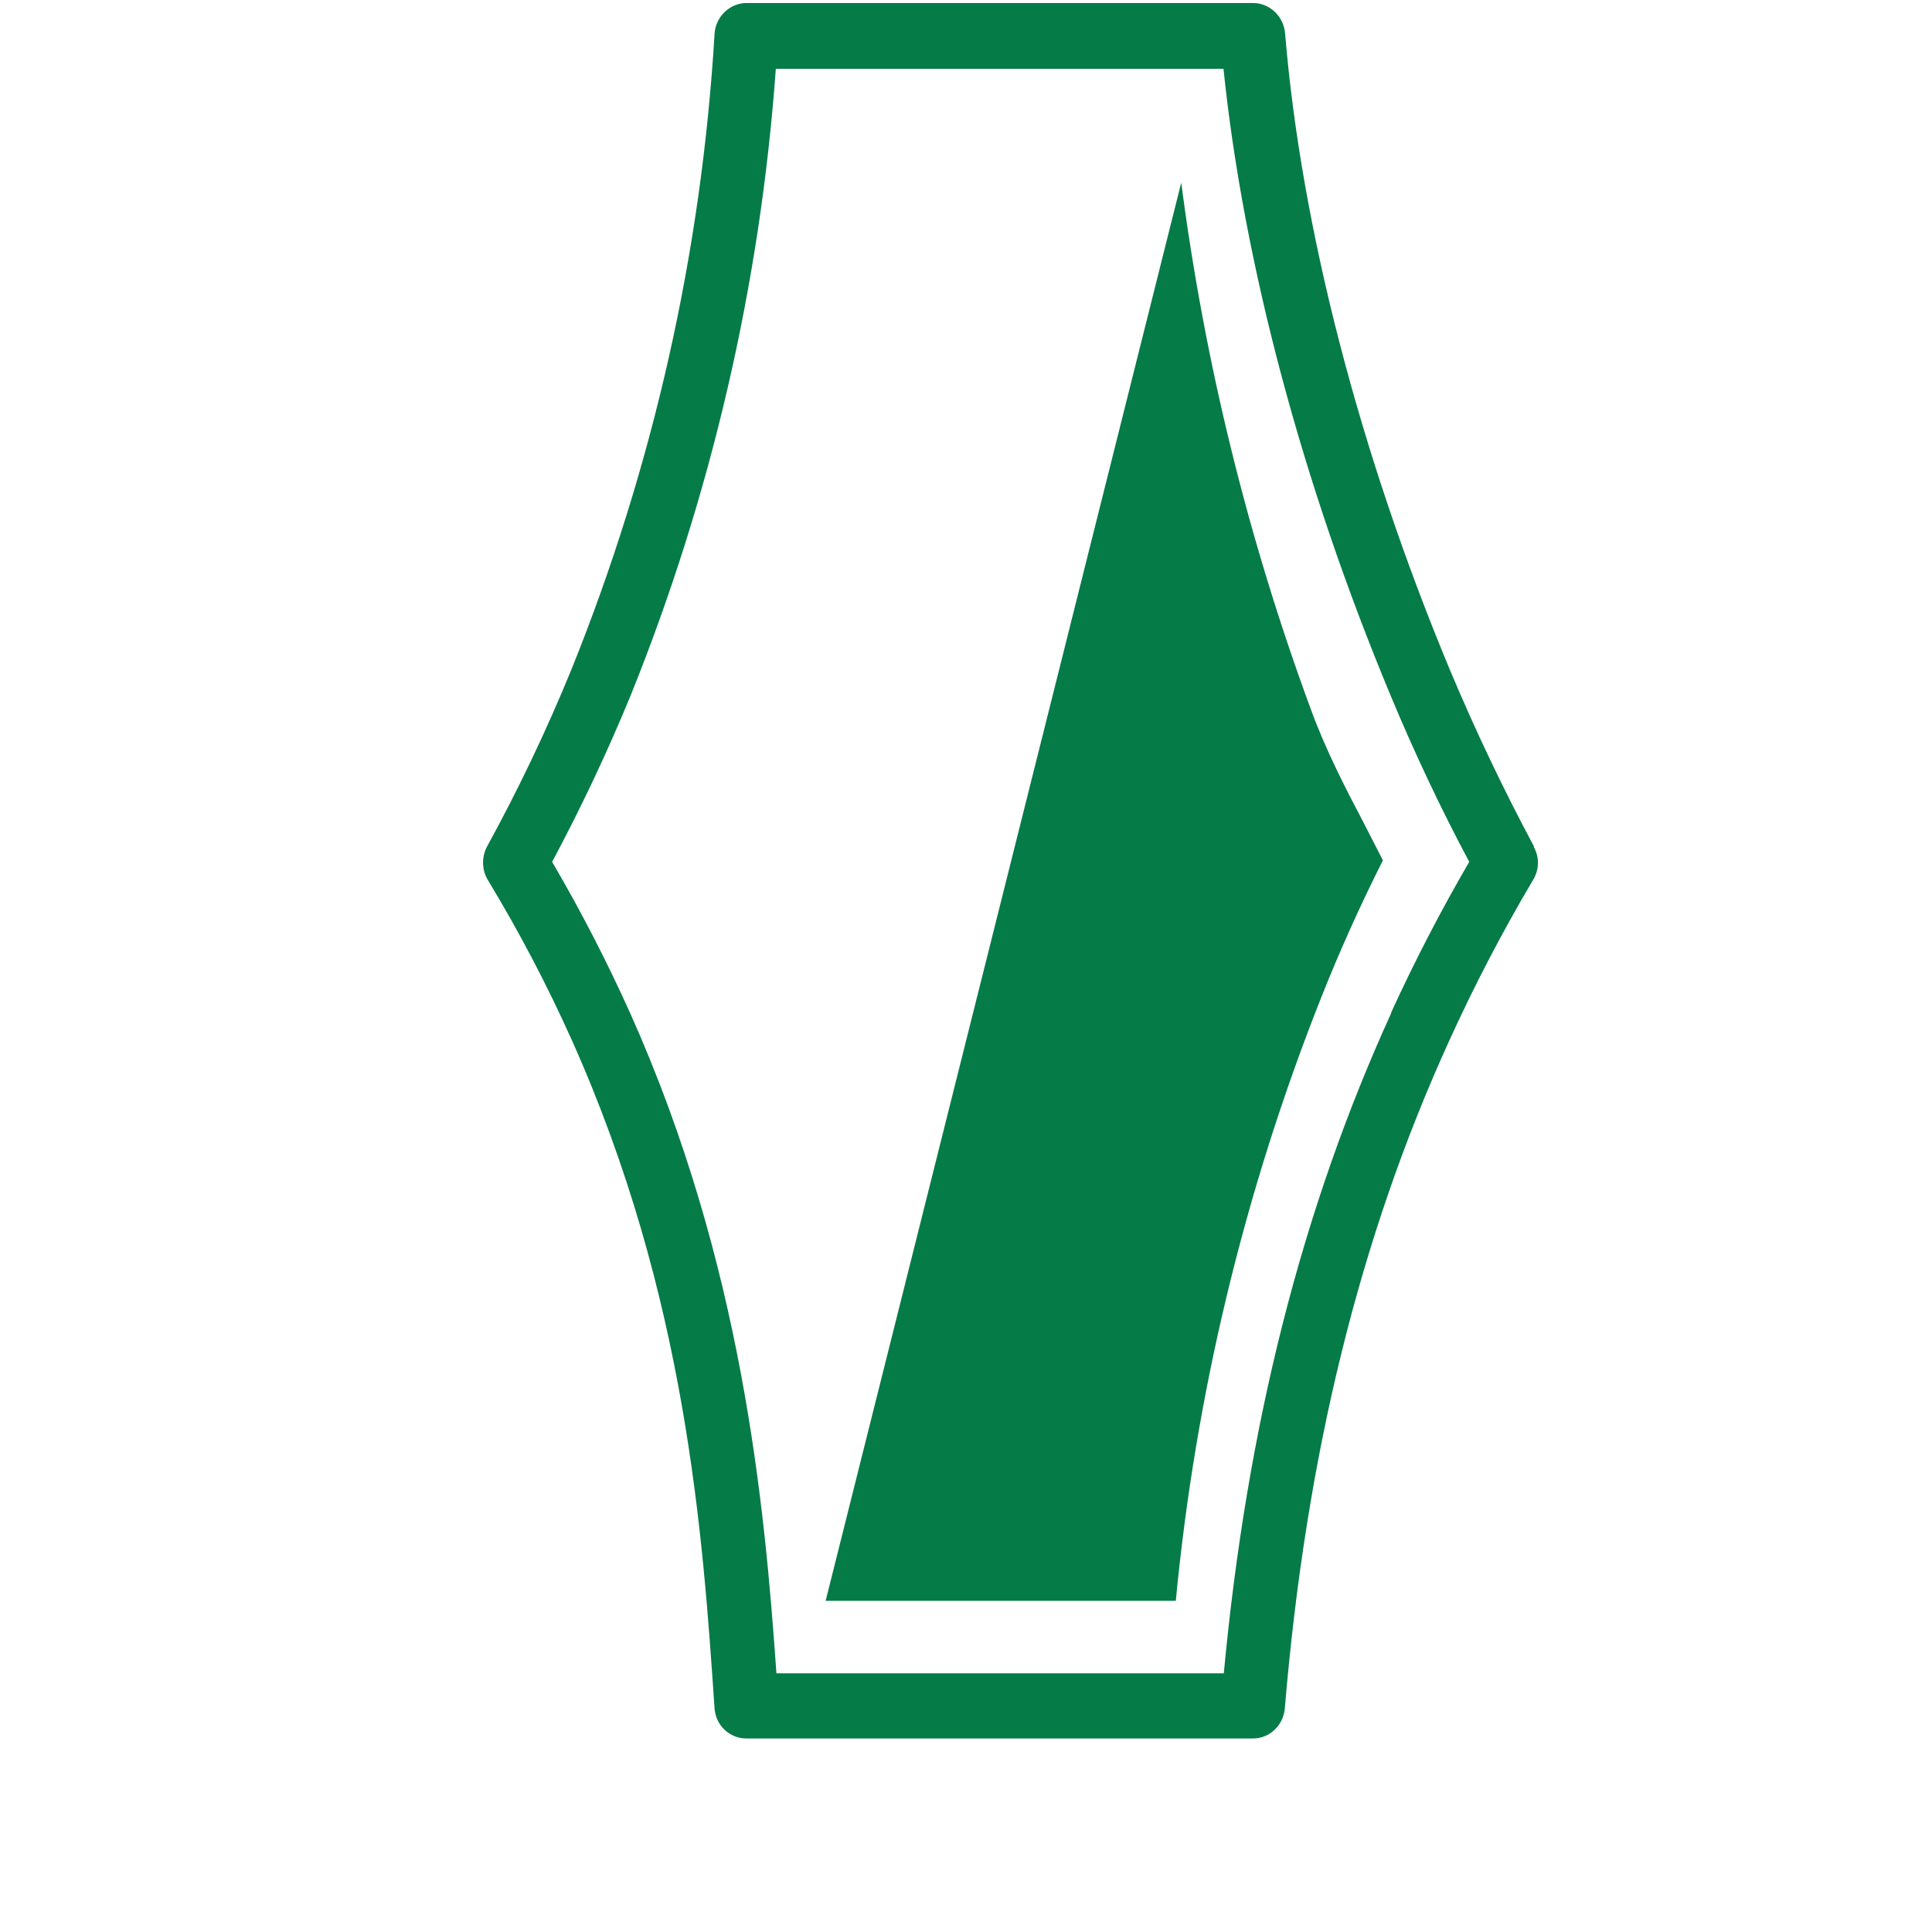
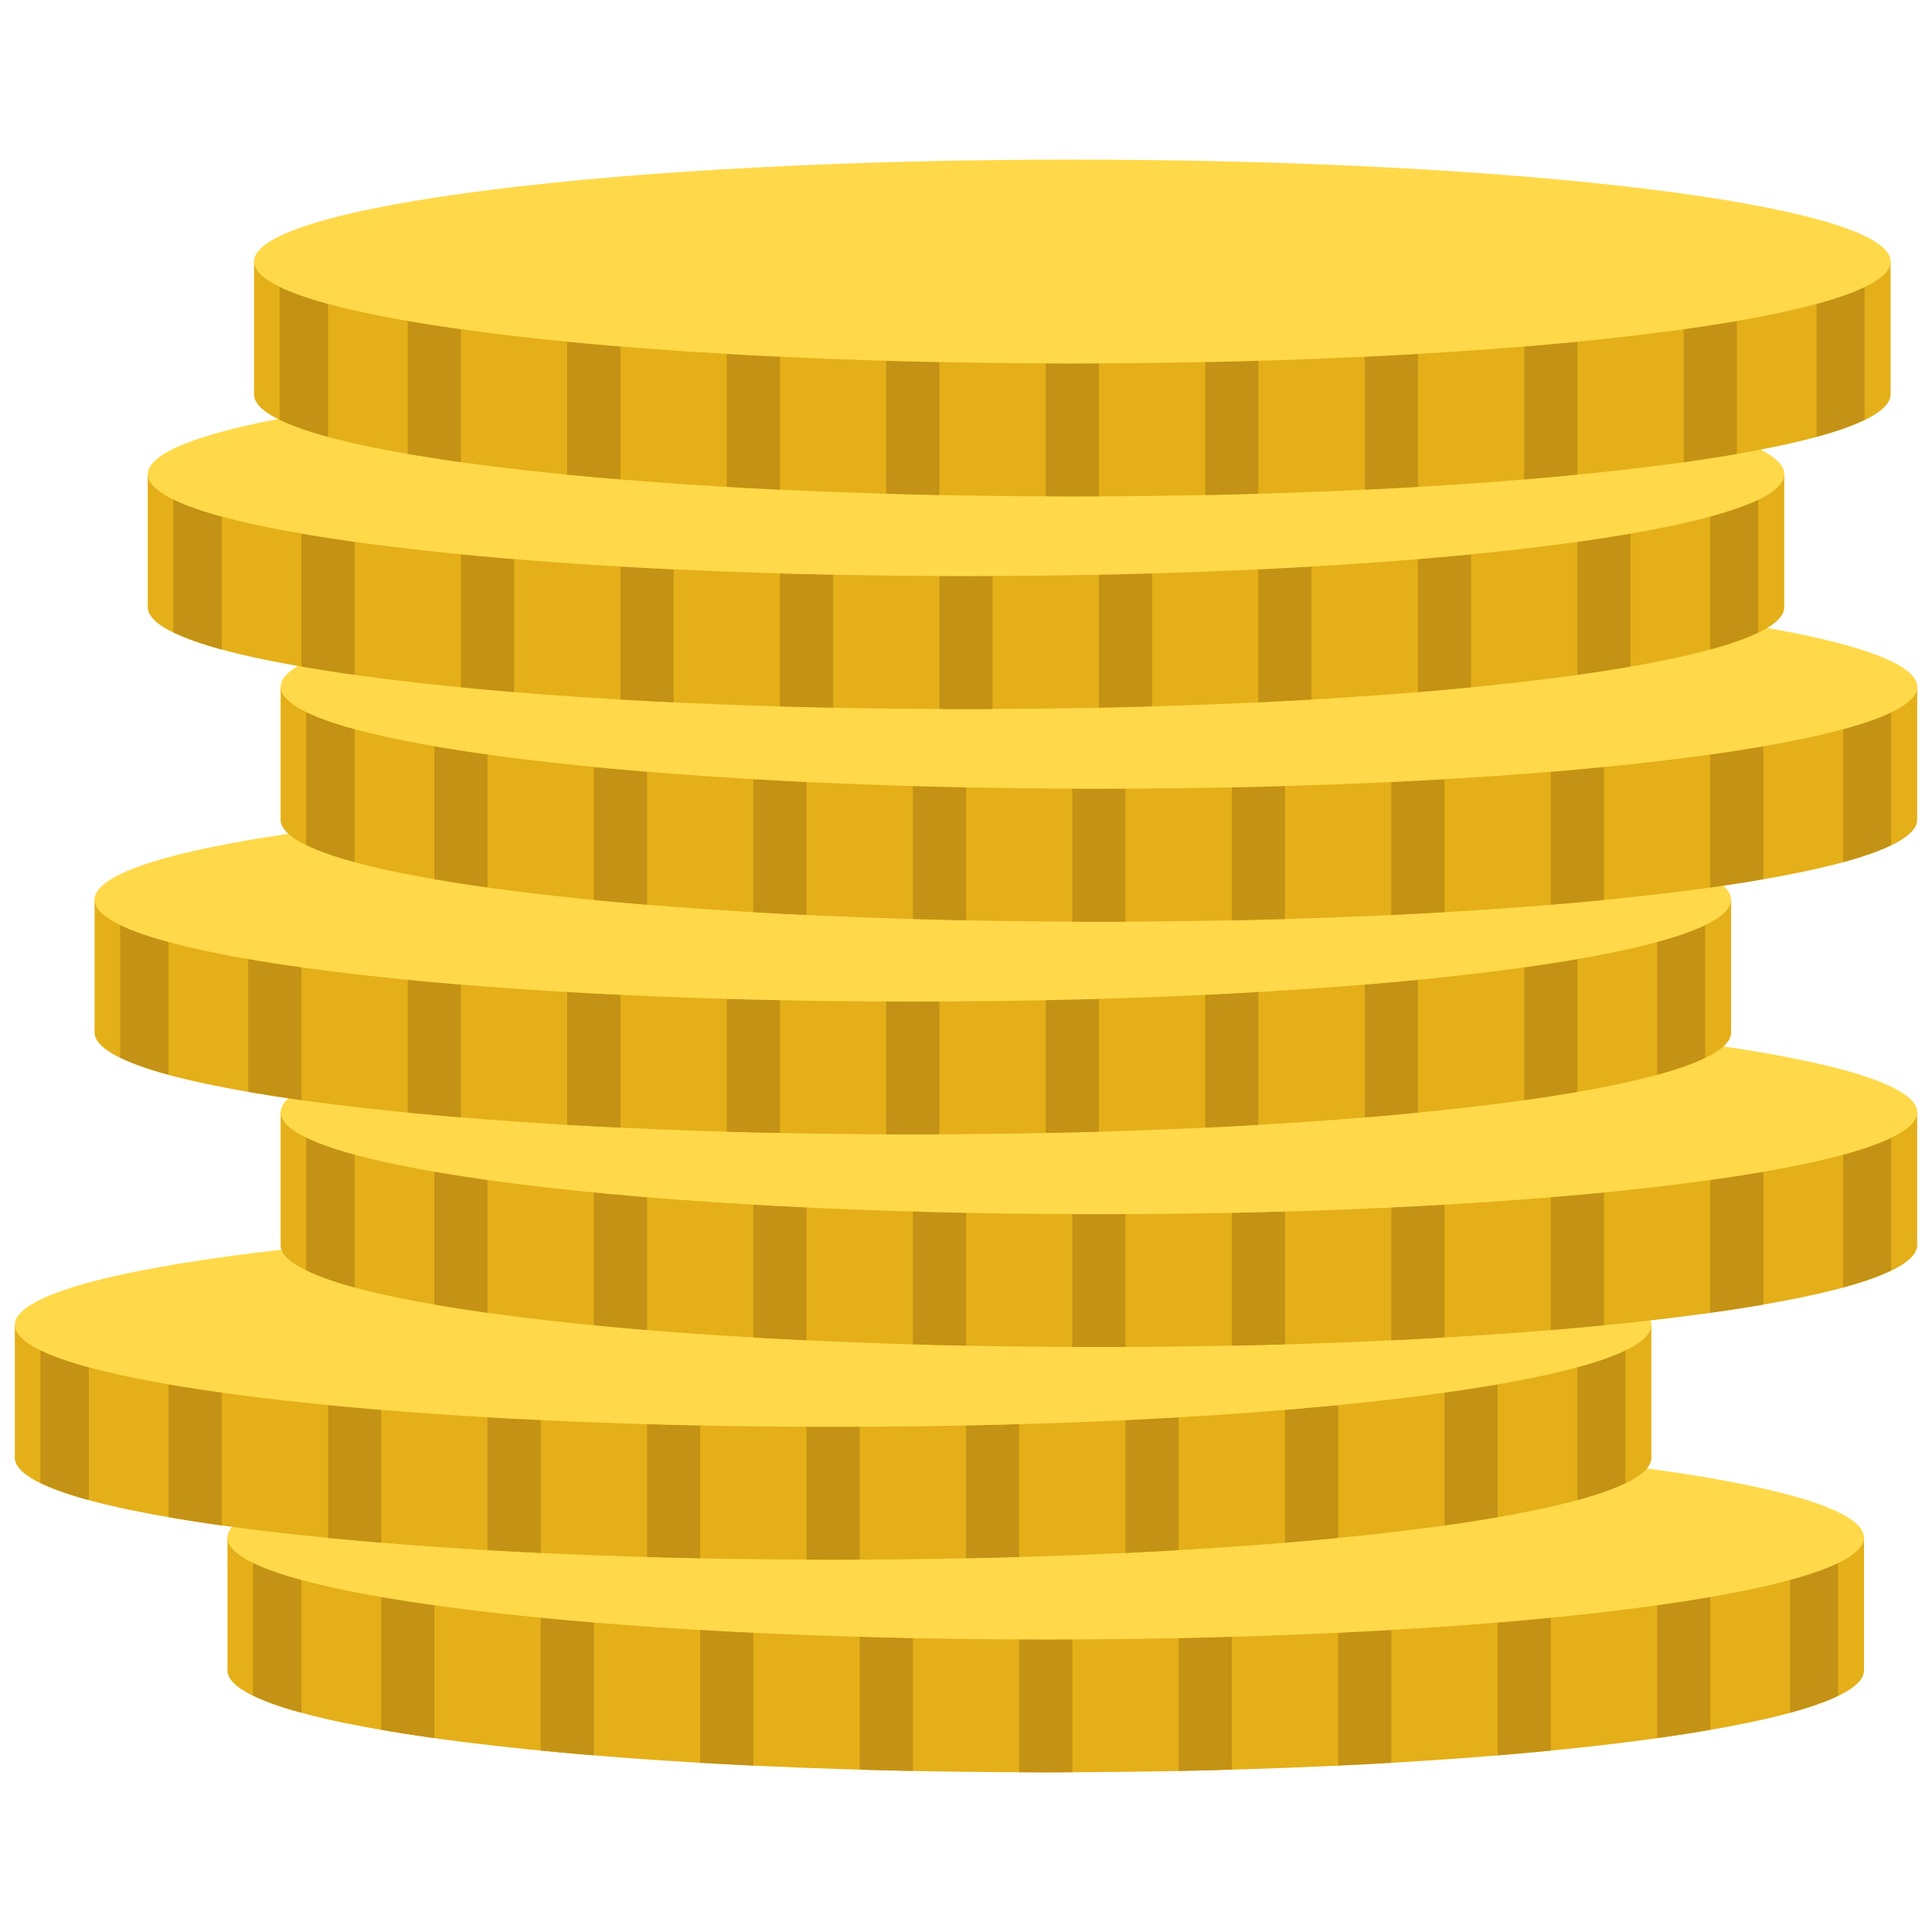
- <svg xmlns="http://www.w3.org/2000/svg" class="logo" fill="none" width="64" height="64" viewBox="0 0 32 64">
-   <path class="symbol" fill="#057B48" d="M30.09 33.55c-2.96 6.49-4.78 13.65-5.55 21.88H9.72c-.39-5.57-1.12-13.55-4.85-21.88a53 53 0 00-2.58-5 60.2 60.2 0 002.6-5.51A68.64 68.64 0 009.7 2.28h14.83c.66 6.42 2.61 13.75 5.54 20.77.77 1.85 1.64 3.7 2.6 5.5a57.58 57.58 0 00-2.59 5zm4.73-5.5a69.02 69.02 0 01-2.79-5.86C29.04 15.02 27.1 7.53 26.57 1.1c-.05-.56-.51-1-1.06-1H8.73C8.17.1 7.7.56 7.67 1.13A66.88 66.88 0 012.92 22.2a57.5 57.5 0 01-2.79 5.85c-.18.35-.17.77.03 1.1a48.95 48.95 0 012.78 5.3c3.8 8.49 4.34 16.38 4.73 22.14.04.57.5 1 1.06 1H25.5c.55 0 1-.42 1.06-.98.7-8.39 2.48-15.63 5.45-22.14a55.6 55.6 0 012.78-5.33c.2-.33.21-.74.02-1.08" />
-   <path class="symbol" fill="#057B48" d="M27.76 33.06c.61-1.54 1.3-3.07 2.05-4.56l-.63-1.23c-.63-1.2-1.28-2.46-1.77-3.81a80.37 80.37 0 01-4.28-17.41L11.35 53.03h11.6a73.05 73.05 0 014.81-19.97z" />
+ <svg xmlns="http://www.w3.org/2000/svg" version="1.1" width="256" height="256" viewBox="0 0 256 256" xml:space="preserve">
+   <defs>
+ </defs>
+   <g transform="translate(128 128) scale(0.72 0.72)" style="">
+     <g style="stroke: none; stroke-width: 0; stroke-dasharray: none; stroke-linecap: butt; stroke-linejoin: miter; stroke-miterlimit: 10; fill: none; fill-rule: nonzero; opacity: 1;" transform="translate(-175.05 -175.05) scale(3.89 3.89)">
+       <path d="M 10.061 72.038 v 6.288 c 0 2.662 17.332 4.821 38.712 4.821 s 38.712 -2.158 38.712 -4.821 v -6.288 H 10.061 z" style="stroke: none; stroke-width: 1; stroke-dasharray: none; stroke-linecap: butt; stroke-linejoin: miter; stroke-miterlimit: 10; fill: rgb(228,175,24); fill-rule: nonzero; opacity: 1;" transform=" matrix(1 0 0 1 0 0) " stroke-linecap="round" />
+       <path d="M 47.515 76.855 v 6.288 c 0.419 0.002 0.836 0.004 1.258 0.004 s 0.839 -0.002 1.258 -0.004 v -6.288 c -0.419 0.002 -0.836 0.004 -1.258 0.004 S 47.934 76.856 47.515 76.855 z" style="stroke: none; stroke-width: 1; stroke-dasharray: none; stroke-linecap: butt; stroke-linejoin: miter; stroke-miterlimit: 10; fill: rgb(196,146,20); fill-rule: nonzero; opacity: 1;" transform=" matrix(1 0 0 1 0 0) " stroke-linecap="round" />
+       <path d="M 55.061 83.082 c 0.849 -0.017 1.686 -0.038 2.515 -0.062 v -6.288 c -0.829 0.024 -1.667 0.045 -2.515 0.062 V 83.082 z" style="stroke: none; stroke-width: 1; stroke-dasharray: none; stroke-linecap: butt; stroke-linejoin: miter; stroke-miterlimit: 10; fill: rgb(196,146,20); fill-rule: nonzero; opacity: 1;" transform=" matrix(1 0 0 1 0 0) " stroke-linecap="round" />
+       <path d="M 62.606 82.828 c 0.853 -0.041 1.692 -0.085 2.515 -0.133 v -6.288 c -0.823 0.048 -1.662 0.092 -2.515 0.133 V 82.828 z" style="stroke: none; stroke-width: 1; stroke-dasharray: none; stroke-linecap: butt; stroke-linejoin: miter; stroke-miterlimit: 10; fill: rgb(196,146,20); fill-rule: nonzero; opacity: 1;" transform=" matrix(1 0 0 1 0 0) " stroke-linecap="round" />
+       <path d="M 70.151 82.344 c 0.865 -0.071 1.701 -0.148 2.515 -0.227 v -6.288 c -0.814 0.08 -1.651 0.156 -2.515 0.227 V 82.344 z" style="stroke: none; stroke-width: 1; stroke-dasharray: none; stroke-linecap: butt; stroke-linejoin: miter; stroke-miterlimit: 10; fill: rgb(196,146,20); fill-rule: nonzero; opacity: 1;" transform=" matrix(1 0 0 1 0 0) " stroke-linecap="round" />
+       <path d="M 77.697 81.528 c 0.892 -0.125 1.73 -0.256 2.515 -0.392 v -6.288 c -0.785 0.136 -1.623 0.267 -2.515 0.392 V 81.528 z" style="stroke: none; stroke-width: 1; stroke-dasharray: none; stroke-linecap: butt; stroke-linejoin: miter; stroke-miterlimit: 10; fill: rgb(196,146,20); fill-rule: nonzero; opacity: 1;" transform=" matrix(1 0 0 1 0 0) " stroke-linecap="round" />
+       <path d="M 39.97 83.02 c 0.829 0.024 1.667 0.045 2.515 0.062 v -6.288 c -0.849 -0.017 -1.686 -0.038 -2.515 -0.062 V 83.02 z" style="stroke: none; stroke-width: 1; stroke-dasharray: none; stroke-linecap: butt; stroke-linejoin: miter; stroke-miterlimit: 10; fill: rgb(196,146,20); fill-rule: nonzero; opacity: 1;" transform=" matrix(1 0 0 1 0 0) " stroke-linecap="round" />
+       <path d="M 32.424 82.696 c 0.823 0.048 1.662 0.092 2.515 0.133 V 76.54 c -0.853 -0.041 -1.692 -0.085 -2.515 -0.133 V 82.696 z" style="stroke: none; stroke-width: 1; stroke-dasharray: none; stroke-linecap: butt; stroke-linejoin: miter; stroke-miterlimit: 10; fill: rgb(196,146,20); fill-rule: nonzero; opacity: 1;" transform=" matrix(1 0 0 1 0 0) " stroke-linecap="round" />
+       <path d="M 24.879 82.117 c 0.814 0.08 1.651 0.156 2.515 0.227 v -6.288 c -0.865 -0.071 -1.701 -0.148 -2.515 -0.227 V 82.117 z" style="stroke: none; stroke-width: 1; stroke-dasharray: none; stroke-linecap: butt; stroke-linejoin: miter; stroke-miterlimit: 10; fill: rgb(196,146,20); fill-rule: nonzero; opacity: 1;" transform=" matrix(1 0 0 1 0 0) " stroke-linecap="round" />
+       <path d="M 17.333 81.137 c 0.785 0.136 1.623 0.267 2.515 0.392 v -6.288 c -0.892 -0.125 -1.73 -0.256 -2.515 -0.392 V 81.137 z" style="stroke: none; stroke-width: 1; stroke-dasharray: none; stroke-linecap: butt; stroke-linejoin: miter; stroke-miterlimit: 10; fill: rgb(196,146,20); fill-rule: nonzero; opacity: 1;" transform=" matrix(1 0 0 1 0 0) " stroke-linecap="round" />
+       <path d="M 86.254 73.236 c -0.572 0.278 -1.326 0.548 -2.269 0.804 v 6.288 c 0.942 -0.257 1.697 -0.526 2.269 -0.804 V 73.236 z" style="stroke: none; stroke-width: 1; stroke-dasharray: none; stroke-linecap: butt; stroke-linejoin: miter; stroke-miterlimit: 10; fill: rgb(196,146,20); fill-rule: nonzero; opacity: 1;" transform=" matrix(1 0 0 1 0 0) " stroke-linecap="round" />
+       <path d="M 11.271 73.226 v 6.288 c 0.574 0.282 1.336 0.555 2.29 0.814 V 74.04 C 12.606 73.781 11.845 73.508 11.271 73.226 z" style="stroke: none; stroke-width: 1; stroke-dasharray: none; stroke-linecap: butt; stroke-linejoin: miter; stroke-miterlimit: 10; fill: rgb(196,146,20); fill-rule: nonzero; opacity: 1;" transform=" matrix(1 0 0 1 0 0) " stroke-linecap="round" />
+       <ellipse cx="48.772" cy="72.041" rx="38.712" ry="4.821" style="stroke: none; stroke-width: 1; stroke-dasharray: none; stroke-linecap: butt; stroke-linejoin: miter; stroke-miterlimit: 10; fill: rgb(255,217,73); fill-rule: nonzero; opacity: 1;" transform=" matrix(1 0 0 1 0 0) " />
+       <path d="M 0 61.977 v 6.288 c 0 2.662 17.332 4.821 38.712 4.821 s 38.712 -2.158 38.712 -4.821 v -6.288 H 0 z" style="stroke: none; stroke-width: 1; stroke-dasharray: none; stroke-linecap: butt; stroke-linejoin: miter; stroke-miterlimit: 10; fill: rgb(228,175,24); fill-rule: nonzero; opacity: 1;" transform=" matrix(1 0 0 1 0 0) " stroke-linecap="round" />
+       <path d="M 37.455 66.794 v 6.288 c 0.419 0.002 0.836 0.004 1.258 0.004 s 0.839 -0.002 1.258 -0.004 v -6.288 c -0.419 0.002 -0.836 0.004 -1.258 0.004 S 37.873 66.796 37.455 66.794 z" style="stroke: none; stroke-width: 1; stroke-dasharray: none; stroke-linecap: butt; stroke-linejoin: miter; stroke-miterlimit: 10; fill: rgb(196,146,20); fill-rule: nonzero; opacity: 1;" transform=" matrix(1 0 0 1 0 0) " stroke-linecap="round" />
+       <path d="M 45 73.022 c 0.849 -0.017 1.686 -0.038 2.515 -0.062 v -6.288 c -0.829 0.024 -1.667 0.045 -2.515 0.062 V 73.022 z" style="stroke: none; stroke-width: 1; stroke-dasharray: none; stroke-linecap: butt; stroke-linejoin: miter; stroke-miterlimit: 10; fill: rgb(196,146,20); fill-rule: nonzero; opacity: 1;" transform=" matrix(1 0 0 1 0 0) " stroke-linecap="round" />
+       <path d="M 52.545 72.768 c 0.853 -0.041 1.692 -0.085 2.515 -0.133 v -6.288 c -0.823 0.048 -1.662 0.092 -2.515 0.133 V 72.768 z" style="stroke: none; stroke-width: 1; stroke-dasharray: none; stroke-linecap: butt; stroke-linejoin: miter; stroke-miterlimit: 10; fill: rgb(196,146,20); fill-rule: nonzero; opacity: 1;" transform=" matrix(1 0 0 1 0 0) " stroke-linecap="round" />
+       <path d="M 60.091 72.284 c 0.865 -0.071 1.701 -0.148 2.515 -0.227 v -6.288 c -0.814 0.08 -1.651 0.156 -2.515 0.227 V 72.284 z" style="stroke: none; stroke-width: 1; stroke-dasharray: none; stroke-linecap: butt; stroke-linejoin: miter; stroke-miterlimit: 10; fill: rgb(196,146,20); fill-rule: nonzero; opacity: 1;" transform=" matrix(1 0 0 1 0 0) " stroke-linecap="round" />
+       <path d="M 67.636 71.468 c 0.892 -0.125 1.73 -0.256 2.515 -0.392 v -6.288 c -0.785 0.136 -1.623 0.267 -2.515 0.392 V 71.468 z" style="stroke: none; stroke-width: 1; stroke-dasharray: none; stroke-linecap: butt; stroke-linejoin: miter; stroke-miterlimit: 10; fill: rgb(196,146,20); fill-rule: nonzero; opacity: 1;" transform=" matrix(1 0 0 1 0 0) " stroke-linecap="round" />
+       <path d="M 29.909 72.959 c 0.829 0.024 1.667 0.045 2.515 0.062 v -6.288 c -0.849 -0.017 -1.686 -0.038 -2.515 -0.062 V 72.959 z" style="stroke: none; stroke-width: 1; stroke-dasharray: none; stroke-linecap: butt; stroke-linejoin: miter; stroke-miterlimit: 10; fill: rgb(196,146,20); fill-rule: nonzero; opacity: 1;" transform=" matrix(1 0 0 1 0 0) " stroke-linecap="round" />
+       <path d="M 22.364 72.635 c 0.823 0.048 1.662 0.092 2.515 0.133 V 66.48 c -0.853 -0.041 -1.692 -0.085 -2.515 -0.133 V 72.635 z" style="stroke: none; stroke-width: 1; stroke-dasharray: none; stroke-linecap: butt; stroke-linejoin: miter; stroke-miterlimit: 10; fill: rgb(196,146,20); fill-rule: nonzero; opacity: 1;" transform=" matrix(1 0 0 1 0 0) " stroke-linecap="round" />
+       <path d="M 14.818 72.057 c 0.814 0.08 1.651 0.156 2.515 0.227 v -6.288 c -0.865 -0.071 -1.701 -0.148 -2.515 -0.227 V 72.057 z" style="stroke: none; stroke-width: 1; stroke-dasharray: none; stroke-linecap: butt; stroke-linejoin: miter; stroke-miterlimit: 10; fill: rgb(196,146,20); fill-rule: nonzero; opacity: 1;" transform=" matrix(1 0 0 1 0 0) " stroke-linecap="round" />
+       <path d="M 7.273 71.076 c 0.785 0.136 1.623 0.267 2.515 0.392 V 65.18 c -0.892 -0.125 -1.73 -0.256 -2.515 -0.392 V 71.076 z" style="stroke: none; stroke-width: 1; stroke-dasharray: none; stroke-linecap: butt; stroke-linejoin: miter; stroke-miterlimit: 10; fill: rgb(196,146,20); fill-rule: nonzero; opacity: 1;" transform=" matrix(1 0 0 1 0 0) " stroke-linecap="round" />
+       <path d="M 76.193 63.176 c -0.572 0.278 -1.326 0.548 -2.269 0.804 v 6.288 c 0.942 -0.257 1.697 -0.526 2.269 -0.804 V 63.176 z" style="stroke: none; stroke-width: 1; stroke-dasharray: none; stroke-linecap: butt; stroke-linejoin: miter; stroke-miterlimit: 10; fill: rgb(196,146,20); fill-rule: nonzero; opacity: 1;" transform=" matrix(1 0 0 1 0 0) " stroke-linecap="round" />
+       <path d="M 1.21 63.166 v 6.288 c 0.574 0.282 1.336 0.555 2.29 0.814 V 63.98 C 2.546 63.72 1.785 63.448 1.21 63.166 z" style="stroke: none; stroke-width: 1; stroke-dasharray: none; stroke-linecap: butt; stroke-linejoin: miter; stroke-miterlimit: 10; fill: rgb(196,146,20); fill-rule: nonzero; opacity: 1;" transform=" matrix(1 0 0 1 0 0) " stroke-linecap="round" />
+       <ellipse cx="38.712" cy="61.981" rx="38.712" ry="4.821" style="stroke: none; stroke-width: 1; stroke-dasharray: none; stroke-linecap: butt; stroke-linejoin: miter; stroke-miterlimit: 10; fill: rgb(255,217,73); fill-rule: nonzero; opacity: 1;" transform=" matrix(1 0 0 1 0 0) " />
+       <path d="M 12.576 51.917 v 6.288 c 0 2.662 17.332 4.821 38.712 4.821 S 90 60.867 90 58.205 v -6.288 H 12.576 z" style="stroke: none; stroke-width: 1; stroke-dasharray: none; stroke-linecap: butt; stroke-linejoin: miter; stroke-miterlimit: 10; fill: rgb(228,175,24); fill-rule: nonzero; opacity: 1;" transform=" matrix(1 0 0 1 0 0) " stroke-linecap="round" />
+       <path d="M 50.03 56.733 v 6.288 c 0.419 0.002 0.836 0.004 1.258 0.004 s 0.839 -0.002 1.258 -0.004 v -6.288 c -0.419 0.002 -0.836 0.004 -1.258 0.004 S 50.449 56.735 50.03 56.733 z" style="stroke: none; stroke-width: 1; stroke-dasharray: none; stroke-linecap: butt; stroke-linejoin: miter; stroke-miterlimit: 10; fill: rgb(196,146,20); fill-rule: nonzero; opacity: 1;" transform=" matrix(1 0 0 1 0 0) " stroke-linecap="round" />
+       <path d="M 57.576 62.961 c 0.849 -0.017 1.686 -0.038 2.515 -0.062 v -6.288 c -0.829 0.024 -1.667 0.045 -2.515 0.062 V 62.961 z" style="stroke: none; stroke-width: 1; stroke-dasharray: none; stroke-linecap: butt; stroke-linejoin: miter; stroke-miterlimit: 10; fill: rgb(196,146,20); fill-rule: nonzero; opacity: 1;" transform=" matrix(1 0 0 1 0 0) " stroke-linecap="round" />
+       <path d="M 65.121 62.707 c 0.853 -0.041 1.692 -0.085 2.515 -0.133 v -6.288 c -0.823 0.048 -1.662 0.092 -2.515 0.133 V 62.707 z" style="stroke: none; stroke-width: 1; stroke-dasharray: none; stroke-linecap: butt; stroke-linejoin: miter; stroke-miterlimit: 10; fill: rgb(196,146,20); fill-rule: nonzero; opacity: 1;" transform=" matrix(1 0 0 1 0 0) " stroke-linecap="round" />
+       <path d="M 72.667 62.223 c 0.865 -0.071 1.701 -0.148 2.515 -0.227 v -6.288 c -0.814 0.08 -1.651 0.156 -2.515 0.227 V 62.223 z" style="stroke: none; stroke-width: 1; stroke-dasharray: none; stroke-linecap: butt; stroke-linejoin: miter; stroke-miterlimit: 10; fill: rgb(196,146,20); fill-rule: nonzero; opacity: 1;" transform=" matrix(1 0 0 1 0 0) " stroke-linecap="round" />
+       <path d="M 80.212 61.407 c 0.892 -0.125 1.73 -0.256 2.515 -0.392 v -6.288 c -0.785 0.136 -1.623 0.267 -2.515 0.392 V 61.407 z" style="stroke: none; stroke-width: 1; stroke-dasharray: none; stroke-linecap: butt; stroke-linejoin: miter; stroke-miterlimit: 10; fill: rgb(196,146,20); fill-rule: nonzero; opacity: 1;" transform=" matrix(1 0 0 1 0 0) " stroke-linecap="round" />
+       <path d="M 42.485 62.899 c 0.829 0.024 1.667 0.045 2.515 0.062 v -6.288 c -0.849 -0.017 -1.686 -0.038 -2.515 -0.062 V 62.899 z" style="stroke: none; stroke-width: 1; stroke-dasharray: none; stroke-linecap: butt; stroke-linejoin: miter; stroke-miterlimit: 10; fill: rgb(196,146,20); fill-rule: nonzero; opacity: 1;" transform=" matrix(1 0 0 1 0 0) " stroke-linecap="round" />
+       <path d="M 34.939 62.574 c 0.823 0.048 1.662 0.092 2.515 0.133 v -6.288 c -0.853 -0.041 -1.692 -0.085 -2.515 -0.133 V 62.574 z" style="stroke: none; stroke-width: 1; stroke-dasharray: none; stroke-linecap: butt; stroke-linejoin: miter; stroke-miterlimit: 10; fill: rgb(196,146,20); fill-rule: nonzero; opacity: 1;" transform=" matrix(1 0 0 1 0 0) " stroke-linecap="round" />
+       <path d="M 27.394 61.996 c 0.814 0.08 1.651 0.156 2.515 0.227 v -6.288 c -0.865 -0.071 -1.701 -0.148 -2.515 -0.227 V 61.996 z" style="stroke: none; stroke-width: 1; stroke-dasharray: none; stroke-linecap: butt; stroke-linejoin: miter; stroke-miterlimit: 10; fill: rgb(196,146,20); fill-rule: nonzero; opacity: 1;" transform=" matrix(1 0 0 1 0 0) " stroke-linecap="round" />
+       <path d="M 19.849 61.016 c 0.785 0.136 1.623 0.267 2.515 0.392 v -6.288 c -0.892 -0.125 -1.73 -0.256 -2.515 -0.392 V 61.016 z" style="stroke: none; stroke-width: 1; stroke-dasharray: none; stroke-linecap: butt; stroke-linejoin: miter; stroke-miterlimit: 10; fill: rgb(196,146,20); fill-rule: nonzero; opacity: 1;" transform=" matrix(1 0 0 1 0 0) " stroke-linecap="round" />
+       <path d="M 88.769 53.115 c -0.572 0.278 -1.326 0.548 -2.269 0.804 v 6.288 c 0.942 -0.257 1.697 -0.526 2.269 -0.804 V 53.115 z" style="stroke: none; stroke-width: 1; stroke-dasharray: none; stroke-linecap: butt; stroke-linejoin: miter; stroke-miterlimit: 10; fill: rgb(196,146,20); fill-rule: nonzero; opacity: 1;" transform=" matrix(1 0 0 1 0 0) " stroke-linecap="round" />
+       <path d="M 13.786 53.105 v 6.288 c 0.574 0.282 1.336 0.555 2.29 0.814 v -6.288 C 15.122 53.659 14.36 53.387 13.786 53.105 z" style="stroke: none; stroke-width: 1; stroke-dasharray: none; stroke-linecap: butt; stroke-linejoin: miter; stroke-miterlimit: 10; fill: rgb(196,146,20); fill-rule: nonzero; opacity: 1;" transform=" matrix(1 0 0 1 0 0) " stroke-linecap="round" />
+       <ellipse cx="51.292" cy="51.921" rx="38.712" ry="4.821" style="stroke: none; stroke-width: 1; stroke-dasharray: none; stroke-linecap: butt; stroke-linejoin: miter; stroke-miterlimit: 10; fill: rgb(255,217,73); fill-rule: nonzero; opacity: 1;" transform=" matrix(1 0 0 1 0 0) " />
+       <path d="M 3.773 41.856 v 6.288 c 0 2.662 17.332 4.821 38.712 4.821 s 38.712 -2.158 38.712 -4.821 v -6.288 H 3.773 z" style="stroke: none; stroke-width: 1; stroke-dasharray: none; stroke-linecap: butt; stroke-linejoin: miter; stroke-miterlimit: 10; fill: rgb(228,175,24); fill-rule: nonzero; opacity: 1;" transform=" matrix(1 0 0 1 0 0) " stroke-linecap="round" />
+       <path d="M 41.227 46.673 v 6.288 c 0.419 0.002 0.836 0.004 1.258 0.004 s 0.839 -0.002 1.258 -0.004 v -6.288 c -0.419 0.002 -0.836 0.004 -1.258 0.004 S 41.646 46.675 41.227 46.673 z" style="stroke: none; stroke-width: 1; stroke-dasharray: none; stroke-linecap: butt; stroke-linejoin: miter; stroke-miterlimit: 10; fill: rgb(196,146,20); fill-rule: nonzero; opacity: 1;" transform=" matrix(1 0 0 1 0 0) " stroke-linecap="round" />
+       <path d="M 48.773 52.9 c 0.849 -0.017 1.686 -0.038 2.515 -0.062 V 46.55 c -0.829 0.024 -1.667 0.045 -2.515 0.062 V 52.9 z" style="stroke: none; stroke-width: 1; stroke-dasharray: none; stroke-linecap: butt; stroke-linejoin: miter; stroke-miterlimit: 10; fill: rgb(196,146,20); fill-rule: nonzero; opacity: 1;" transform=" matrix(1 0 0 1 0 0) " stroke-linecap="round" />
+       <path d="M 56.318 52.646 c 0.853 -0.041 1.692 -0.085 2.515 -0.133 v -6.288 c -0.823 0.048 -1.662 0.092 -2.515 0.133 V 52.646 z" style="stroke: none; stroke-width: 1; stroke-dasharray: none; stroke-linecap: butt; stroke-linejoin: miter; stroke-miterlimit: 10; fill: rgb(196,146,20); fill-rule: nonzero; opacity: 1;" transform=" matrix(1 0 0 1 0 0) " stroke-linecap="round" />
+       <path d="M 63.864 52.163 c 0.865 -0.071 1.701 -0.148 2.515 -0.227 v -6.288 c -0.814 0.08 -1.651 0.156 -2.515 0.227 V 52.163 z" style="stroke: none; stroke-width: 1; stroke-dasharray: none; stroke-linecap: butt; stroke-linejoin: miter; stroke-miterlimit: 10; fill: rgb(196,146,20); fill-rule: nonzero; opacity: 1;" transform=" matrix(1 0 0 1 0 0) " stroke-linecap="round" />
+       <path d="M 71.409 51.347 c 0.892 -0.125 1.73 -0.256 2.515 -0.392 v -6.288 c -0.785 0.136 -1.623 0.267 -2.515 0.392 V 51.347 z" style="stroke: none; stroke-width: 1; stroke-dasharray: none; stroke-linecap: butt; stroke-linejoin: miter; stroke-miterlimit: 10; fill: rgb(196,146,20); fill-rule: nonzero; opacity: 1;" transform=" matrix(1 0 0 1 0 0) " stroke-linecap="round" />
+       <path d="M 33.682 52.838 c 0.829 0.024 1.667 0.045 2.515 0.062 v -6.288 c -0.849 -0.017 -1.686 -0.038 -2.515 -0.062 V 52.838 z" style="stroke: none; stroke-width: 1; stroke-dasharray: none; stroke-linecap: butt; stroke-linejoin: miter; stroke-miterlimit: 10; fill: rgb(196,146,20); fill-rule: nonzero; opacity: 1;" transform=" matrix(1 0 0 1 0 0) " stroke-linecap="round" />
+       <path d="M 26.136 52.514 c 0.823 0.048 1.662 0.092 2.515 0.133 v -6.288 c -0.853 -0.041 -1.692 -0.085 -2.515 -0.133 V 52.514 z" style="stroke: none; stroke-width: 1; stroke-dasharray: none; stroke-linecap: butt; stroke-linejoin: miter; stroke-miterlimit: 10; fill: rgb(196,146,20); fill-rule: nonzero; opacity: 1;" transform=" matrix(1 0 0 1 0 0) " stroke-linecap="round" />
+       <path d="M 18.591 51.935 c 0.814 0.08 1.651 0.156 2.515 0.227 v -6.288 c -0.865 -0.071 -1.701 -0.148 -2.515 -0.227 V 51.935 z" style="stroke: none; stroke-width: 1; stroke-dasharray: none; stroke-linecap: butt; stroke-linejoin: miter; stroke-miterlimit: 10; fill: rgb(196,146,20); fill-rule: nonzero; opacity: 1;" transform=" matrix(1 0 0 1 0 0) " stroke-linecap="round" />
+       <path d="M 11.045 50.955 c 0.785 0.136 1.623 0.267 2.515 0.392 v -6.288 c -0.892 -0.125 -1.73 -0.256 -2.515 -0.392 V 50.955 z" style="stroke: none; stroke-width: 1; stroke-dasharray: none; stroke-linecap: butt; stroke-linejoin: miter; stroke-miterlimit: 10; fill: rgb(196,146,20); fill-rule: nonzero; opacity: 1;" transform=" matrix(1 0 0 1 0 0) " stroke-linecap="round" />
+       <path d="M 79.966 43.055 c -0.572 0.278 -1.326 0.548 -2.269 0.804 v 6.288 c 0.942 -0.257 1.697 -0.526 2.269 -0.804 V 43.055 z" style="stroke: none; stroke-width: 1; stroke-dasharray: none; stroke-linecap: butt; stroke-linejoin: miter; stroke-miterlimit: 10; fill: rgb(196,146,20); fill-rule: nonzero; opacity: 1;" transform=" matrix(1 0 0 1 0 0) " stroke-linecap="round" />
+       <path d="M 4.983 43.044 v 6.288 c 0.574 0.282 1.336 0.555 2.29 0.814 v -6.288 C 6.319 43.599 5.557 43.326 4.983 43.044 z" style="stroke: none; stroke-width: 1; stroke-dasharray: none; stroke-linecap: butt; stroke-linejoin: miter; stroke-miterlimit: 10; fill: rgb(196,146,20); fill-rule: nonzero; opacity: 1;" transform=" matrix(1 0 0 1 0 0) " stroke-linecap="round" />
+       <ellipse cx="42.482" cy="41.861" rx="38.712" ry="4.821" style="stroke: none; stroke-width: 1; stroke-dasharray: none; stroke-linecap: butt; stroke-linejoin: miter; stroke-miterlimit: 10; fill: rgb(255,217,73); fill-rule: nonzero; opacity: 1;" transform=" matrix(1 0 0 1 0 0) " />
+       <path d="M 12.576 31.795 v 6.288 c 0 2.662 17.332 4.821 38.712 4.821 S 90 40.746 90 38.083 v -6.288 H 12.576 z" style="stroke: none; stroke-width: 1; stroke-dasharray: none; stroke-linecap: butt; stroke-linejoin: miter; stroke-miterlimit: 10; fill: rgb(228,175,24); fill-rule: nonzero; opacity: 1;" transform=" matrix(1 0 0 1 0 0) " stroke-linecap="round" />
+       <path d="M 50.03 36.612 V 42.9 c 0.419 0.002 0.836 0.004 1.258 0.004 s 0.839 -0.002 1.258 -0.004 v -6.288 c -0.419 0.002 -0.836 0.004 -1.258 0.004 S 50.449 36.614 50.03 36.612 z" style="stroke: none; stroke-width: 1; stroke-dasharray: none; stroke-linecap: butt; stroke-linejoin: miter; stroke-miterlimit: 10; fill: rgb(196,146,20); fill-rule: nonzero; opacity: 1;" transform=" matrix(1 0 0 1 0 0) " stroke-linecap="round" />
+       <path d="M 57.576 42.84 c 0.849 -0.017 1.686 -0.038 2.515 -0.062 V 36.49 c -0.829 0.024 -1.667 0.045 -2.515 0.062 V 42.84 z" style="stroke: none; stroke-width: 1; stroke-dasharray: none; stroke-linecap: butt; stroke-linejoin: miter; stroke-miterlimit: 10; fill: rgb(196,146,20); fill-rule: nonzero; opacity: 1;" transform=" matrix(1 0 0 1 0 0) " stroke-linecap="round" />
+       <path d="M 65.121 42.586 c 0.853 -0.041 1.692 -0.085 2.515 -0.133 v -6.288 c -0.823 0.048 -1.662 0.092 -2.515 0.133 V 42.586 z" style="stroke: none; stroke-width: 1; stroke-dasharray: none; stroke-linecap: butt; stroke-linejoin: miter; stroke-miterlimit: 10; fill: rgb(196,146,20); fill-rule: nonzero; opacity: 1;" transform=" matrix(1 0 0 1 0 0) " stroke-linecap="round" />
+       <path d="M 72.667 42.102 c 0.865 -0.071 1.701 -0.148 2.515 -0.227 v -6.288 c -0.814 0.08 -1.651 0.156 -2.515 0.227 V 42.102 z" style="stroke: none; stroke-width: 1; stroke-dasharray: none; stroke-linecap: butt; stroke-linejoin: miter; stroke-miterlimit: 10; fill: rgb(196,146,20); fill-rule: nonzero; opacity: 1;" transform=" matrix(1 0 0 1 0 0) " stroke-linecap="round" />
+       <path d="M 80.212 41.286 c 0.892 -0.125 1.73 -0.256 2.515 -0.392 v -6.288 c -0.785 0.136 -1.623 0.267 -2.515 0.392 V 41.286 z" style="stroke: none; stroke-width: 1; stroke-dasharray: none; stroke-linecap: butt; stroke-linejoin: miter; stroke-miterlimit: 10; fill: rgb(196,146,20); fill-rule: nonzero; opacity: 1;" transform=" matrix(1 0 0 1 0 0) " stroke-linecap="round" />
+       <path d="M 42.485 42.777 c 0.829 0.024 1.667 0.045 2.515 0.062 v -6.288 c -0.849 -0.017 -1.686 -0.038 -2.515 -0.062 V 42.777 z" style="stroke: none; stroke-width: 1; stroke-dasharray: none; stroke-linecap: butt; stroke-linejoin: miter; stroke-miterlimit: 10; fill: rgb(196,146,20); fill-rule: nonzero; opacity: 1;" transform=" matrix(1 0 0 1 0 0) " stroke-linecap="round" />
+       <path d="M 34.939 42.453 c 0.823 0.048 1.662 0.092 2.515 0.133 v -6.288 c -0.853 -0.041 -1.692 -0.085 -2.515 -0.133 V 42.453 z" style="stroke: none; stroke-width: 1; stroke-dasharray: none; stroke-linecap: butt; stroke-linejoin: miter; stroke-miterlimit: 10; fill: rgb(196,146,20); fill-rule: nonzero; opacity: 1;" transform=" matrix(1 0 0 1 0 0) " stroke-linecap="round" />
+       <path d="M 27.394 41.875 c 0.814 0.08 1.651 0.156 2.515 0.227 v -6.288 c -0.865 -0.071 -1.701 -0.148 -2.515 -0.227 V 41.875 z" style="stroke: none; stroke-width: 1; stroke-dasharray: none; stroke-linecap: butt; stroke-linejoin: miter; stroke-miterlimit: 10; fill: rgb(196,146,20); fill-rule: nonzero; opacity: 1;" transform=" matrix(1 0 0 1 0 0) " stroke-linecap="round" />
+       <path d="M 19.849 40.895 c 0.785 0.136 1.623 0.267 2.515 0.392 v -6.288 c -0.892 -0.125 -1.73 -0.256 -2.515 -0.392 V 40.895 z" style="stroke: none; stroke-width: 1; stroke-dasharray: none; stroke-linecap: butt; stroke-linejoin: miter; stroke-miterlimit: 10; fill: rgb(196,146,20); fill-rule: nonzero; opacity: 1;" transform=" matrix(1 0 0 1 0 0) " stroke-linecap="round" />
+       <path d="M 88.769 32.994 c -0.572 0.278 -1.326 0.548 -2.269 0.804 v 6.288 c 0.942 -0.257 1.697 -0.526 2.269 -0.804 V 32.994 z" style="stroke: none; stroke-width: 1; stroke-dasharray: none; stroke-linecap: butt; stroke-linejoin: miter; stroke-miterlimit: 10; fill: rgb(196,146,20); fill-rule: nonzero; opacity: 1;" transform=" matrix(1 0 0 1 0 0) " stroke-linecap="round" />
+       <path d="M 13.786 32.984 v 6.288 c 0.574 0.282 1.336 0.555 2.29 0.814 v -6.288 C 15.122 33.538 14.36 33.266 13.786 32.984 z" style="stroke: none; stroke-width: 1; stroke-dasharray: none; stroke-linecap: butt; stroke-linejoin: miter; stroke-miterlimit: 10; fill: rgb(196,146,20); fill-rule: nonzero; opacity: 1;" transform=" matrix(1 0 0 1 0 0) " stroke-linecap="round" />
+       <ellipse cx="51.292" cy="31.791" rx="38.712" ry="4.821" style="stroke: none; stroke-width: 1; stroke-dasharray: none; stroke-linecap: butt; stroke-linejoin: miter; stroke-miterlimit: 10; fill: rgb(255,217,73); fill-rule: nonzero; opacity: 1;" transform=" matrix(1 0 0 1 0 0) " />
+       <path d="M 6.288 21.735 v 6.288 c 0 2.662 17.332 4.821 38.712 4.821 s 38.712 -2.158 38.712 -4.821 v -6.288 H 6.288 z" style="stroke: none; stroke-width: 1; stroke-dasharray: none; stroke-linecap: butt; stroke-linejoin: miter; stroke-miterlimit: 10; fill: rgb(228,175,24); fill-rule: nonzero; opacity: 1;" transform=" matrix(1 0 0 1 0 0) " stroke-linecap="round" />
+       <path d="M 43.742 26.552 v 6.288 c 0.419 0.002 0.836 0.004 1.258 0.004 s 0.839 -0.002 1.258 -0.004 v -6.288 c -0.419 0.002 -0.836 0.004 -1.258 0.004 S 44.161 26.553 43.742 26.552 z" style="stroke: none; stroke-width: 1; stroke-dasharray: none; stroke-linecap: butt; stroke-linejoin: miter; stroke-miterlimit: 10; fill: rgb(196,146,20); fill-rule: nonzero; opacity: 1;" transform=" matrix(1 0 0 1 0 0) " stroke-linecap="round" />
+       <path d="M 51.288 32.779 c 0.849 -0.017 1.686 -0.038 2.515 -0.062 v -6.288 c -0.829 0.024 -1.667 0.045 -2.515 0.062 V 32.779 z" style="stroke: none; stroke-width: 1; stroke-dasharray: none; stroke-linecap: butt; stroke-linejoin: miter; stroke-miterlimit: 10; fill: rgb(196,146,20); fill-rule: nonzero; opacity: 1;" transform=" matrix(1 0 0 1 0 0) " stroke-linecap="round" />
+       <path d="M 58.833 32.525 c 0.853 -0.041 1.692 -0.085 2.515 -0.133 v -6.288 c -0.823 0.048 -1.662 0.092 -2.515 0.133 V 32.525 z" style="stroke: none; stroke-width: 1; stroke-dasharray: none; stroke-linecap: butt; stroke-linejoin: miter; stroke-miterlimit: 10; fill: rgb(196,146,20); fill-rule: nonzero; opacity: 1;" transform=" matrix(1 0 0 1 0 0) " stroke-linecap="round" />
+       <path d="M 66.379 32.041 c 0.865 -0.071 1.701 -0.148 2.515 -0.227 v -6.288 c -0.814 0.08 -1.651 0.156 -2.515 0.227 V 32.041 z" style="stroke: none; stroke-width: 1; stroke-dasharray: none; stroke-linecap: butt; stroke-linejoin: miter; stroke-miterlimit: 10; fill: rgb(196,146,20); fill-rule: nonzero; opacity: 1;" transform=" matrix(1 0 0 1 0 0) " stroke-linecap="round" />
+       <path d="M 73.924 31.225 c 0.892 -0.125 1.73 -0.256 2.515 -0.392 v -6.288 c -0.785 0.136 -1.623 0.267 -2.515 0.392 V 31.225 z" style="stroke: none; stroke-width: 1; stroke-dasharray: none; stroke-linecap: butt; stroke-linejoin: miter; stroke-miterlimit: 10; fill: rgb(196,146,20); fill-rule: nonzero; opacity: 1;" transform=" matrix(1 0 0 1 0 0) " stroke-linecap="round" />
+       <path d="M 36.197 32.717 c 0.829 0.024 1.667 0.045 2.515 0.062 v -6.288 c -0.849 -0.017 -1.686 -0.038 -2.515 -0.062 V 32.717 z" style="stroke: none; stroke-width: 1; stroke-dasharray: none; stroke-linecap: butt; stroke-linejoin: miter; stroke-miterlimit: 10; fill: rgb(196,146,20); fill-rule: nonzero; opacity: 1;" transform=" matrix(1 0 0 1 0 0) " stroke-linecap="round" />
+       <path d="M 28.652 32.393 c 0.823 0.048 1.662 0.092 2.515 0.133 v -6.288 c -0.853 -0.041 -1.692 -0.085 -2.515 -0.133 V 32.393 z" style="stroke: none; stroke-width: 1; stroke-dasharray: none; stroke-linecap: butt; stroke-linejoin: miter; stroke-miterlimit: 10; fill: rgb(196,146,20); fill-rule: nonzero; opacity: 1;" transform=" matrix(1 0 0 1 0 0) " stroke-linecap="round" />
+       <path d="M 21.106 31.814 c 0.814 0.08 1.651 0.156 2.515 0.227 v -6.288 c -0.865 -0.071 -1.701 -0.148 -2.515 -0.227 V 31.814 z" style="stroke: none; stroke-width: 1; stroke-dasharray: none; stroke-linecap: butt; stroke-linejoin: miter; stroke-miterlimit: 10; fill: rgb(196,146,20); fill-rule: nonzero; opacity: 1;" transform=" matrix(1 0 0 1 0 0) " stroke-linecap="round" />
+       <path d="M 13.561 30.834 c 0.785 0.136 1.623 0.267 2.515 0.392 v -6.288 c -0.892 -0.125 -1.73 -0.256 -2.515 -0.392 V 30.834 z" style="stroke: none; stroke-width: 1; stroke-dasharray: none; stroke-linecap: butt; stroke-linejoin: miter; stroke-miterlimit: 10; fill: rgb(196,146,20); fill-rule: nonzero; opacity: 1;" transform=" matrix(1 0 0 1 0 0) " stroke-linecap="round" />
+       <path d="M 82.481 22.933 c -0.572 0.278 -1.326 0.548 -2.269 0.804 v 6.288 c 0.942 -0.257 1.697 -0.526 2.269 -0.804 V 22.933 z" style="stroke: none; stroke-width: 1; stroke-dasharray: none; stroke-linecap: butt; stroke-linejoin: miter; stroke-miterlimit: 10; fill: rgb(196,146,20); fill-rule: nonzero; opacity: 1;" transform=" matrix(1 0 0 1 0 0) " stroke-linecap="round" />
+       <path d="M 7.498 22.923 v 6.288 c 0.574 0.282 1.336 0.555 2.29 0.814 v -6.288 C 8.834 23.478 8.072 23.205 7.498 22.923 z" style="stroke: none; stroke-width: 1; stroke-dasharray: none; stroke-linecap: butt; stroke-linejoin: miter; stroke-miterlimit: 10; fill: rgb(196,146,20); fill-rule: nonzero; opacity: 1;" transform=" matrix(1 0 0 1 0 0) " stroke-linecap="round" />
+       <ellipse cx="45.002" cy="21.731" rx="38.712" ry="4.821" style="stroke: none; stroke-width: 1; stroke-dasharray: none; stroke-linecap: butt; stroke-linejoin: miter; stroke-miterlimit: 10; fill: rgb(255,217,73); fill-rule: nonzero; opacity: 1;" transform=" matrix(1 0 0 1 0 0) " />
+       <path d="M 11.318 11.674 v 6.288 c 0 2.662 17.332 4.821 38.712 4.821 s 38.712 -2.158 38.712 -4.821 v -6.288 H 11.318 z" style="stroke: none; stroke-width: 1; stroke-dasharray: none; stroke-linecap: butt; stroke-linejoin: miter; stroke-miterlimit: 10; fill: rgb(228,175,24); fill-rule: nonzero; opacity: 1;" transform=" matrix(1 0 0 1 0 0) " stroke-linecap="round" />
+       <path d="M 48.773 16.491 v 6.288 c 0.419 0.002 0.836 0.004 1.258 0.004 s 0.839 -0.002 1.258 -0.004 v -6.288 c -0.419 0.002 -0.836 0.004 -1.258 0.004 S 49.191 16.493 48.773 16.491 z" style="stroke: none; stroke-width: 1; stroke-dasharray: none; stroke-linecap: butt; stroke-linejoin: miter; stroke-miterlimit: 10; fill: rgb(196,146,20); fill-rule: nonzero; opacity: 1;" transform=" matrix(1 0 0 1 0 0) " stroke-linecap="round" />
+       <path d="M 56.318 22.719 c 0.849 -0.017 1.686 -0.038 2.515 -0.062 v -6.288 c -0.829 0.024 -1.667 0.045 -2.515 0.062 V 22.719 z" style="stroke: none; stroke-width: 1; stroke-dasharray: none; stroke-linecap: butt; stroke-linejoin: miter; stroke-miterlimit: 10; fill: rgb(196,146,20); fill-rule: nonzero; opacity: 1;" transform=" matrix(1 0 0 1 0 0) " stroke-linecap="round" />
+       <path d="M 63.864 22.465 c 0.853 -0.041 1.692 -0.085 2.515 -0.133 v -6.288 c -0.823 0.048 -1.662 0.092 -2.515 0.133 V 22.465 z" style="stroke: none; stroke-width: 1; stroke-dasharray: none; stroke-linecap: butt; stroke-linejoin: miter; stroke-miterlimit: 10; fill: rgb(196,146,20); fill-rule: nonzero; opacity: 1;" transform=" matrix(1 0 0 1 0 0) " stroke-linecap="round" />
+       <path d="M 71.409 21.981 c 0.865 -0.071 1.701 -0.148 2.515 -0.227 v -6.288 c -0.814 0.08 -1.651 0.156 -2.515 0.227 V 21.981 z" style="stroke: none; stroke-width: 1; stroke-dasharray: none; stroke-linecap: butt; stroke-linejoin: miter; stroke-miterlimit: 10; fill: rgb(196,146,20); fill-rule: nonzero; opacity: 1;" transform=" matrix(1 0 0 1 0 0) " stroke-linecap="round" />
+       <path d="M 78.955 21.165 c 0.892 -0.125 1.73 -0.256 2.515 -0.392 v -6.288 c -0.785 0.136 -1.623 0.267 -2.515 0.392 V 21.165 z" style="stroke: none; stroke-width: 1; stroke-dasharray: none; stroke-linecap: butt; stroke-linejoin: miter; stroke-miterlimit: 10; fill: rgb(196,146,20); fill-rule: nonzero; opacity: 1;" transform=" matrix(1 0 0 1 0 0) " stroke-linecap="round" />
+       <path d="M 41.227 22.656 c 0.829 0.024 1.667 0.045 2.515 0.062 v -6.288 c -0.849 -0.017 -1.686 -0.038 -2.515 -0.062 V 22.656 z" style="stroke: none; stroke-width: 1; stroke-dasharray: none; stroke-linecap: butt; stroke-linejoin: miter; stroke-miterlimit: 10; fill: rgb(196,146,20); fill-rule: nonzero; opacity: 1;" transform=" matrix(1 0 0 1 0 0) " stroke-linecap="round" />
+       <path d="M 33.682 22.332 c 0.823 0.048 1.662 0.092 2.515 0.133 v -6.288 c -0.853 -0.041 -1.692 -0.085 -2.515 -0.133 V 22.332 z" style="stroke: none; stroke-width: 1; stroke-dasharray: none; stroke-linecap: butt; stroke-linejoin: miter; stroke-miterlimit: 10; fill: rgb(196,146,20); fill-rule: nonzero; opacity: 1;" transform=" matrix(1 0 0 1 0 0) " stroke-linecap="round" />
+       <path d="M 26.136 21.754 c 0.814 0.08 1.651 0.156 2.515 0.227 v -6.288 c -0.865 -0.071 -1.701 -0.148 -2.515 -0.227 V 21.754 z" style="stroke: none; stroke-width: 1; stroke-dasharray: none; stroke-linecap: butt; stroke-linejoin: miter; stroke-miterlimit: 10; fill: rgb(196,146,20); fill-rule: nonzero; opacity: 1;" transform=" matrix(1 0 0 1 0 0) " stroke-linecap="round" />
+       <path d="M 18.591 20.773 c 0.785 0.136 1.623 0.267 2.515 0.392 v -6.288 c -0.892 -0.125 -1.73 -0.256 -2.515 -0.392 V 20.773 z" style="stroke: none; stroke-width: 1; stroke-dasharray: none; stroke-linecap: butt; stroke-linejoin: miter; stroke-miterlimit: 10; fill: rgb(196,146,20); fill-rule: nonzero; opacity: 1;" transform=" matrix(1 0 0 1 0 0) " stroke-linecap="round" />
+       <path d="M 87.511 12.873 c -0.572 0.278 -1.326 0.548 -2.269 0.804 v 6.288 c 0.942 -0.257 1.697 -0.526 2.269 -0.804 V 12.873 z" style="stroke: none; stroke-width: 1; stroke-dasharray: none; stroke-linecap: butt; stroke-linejoin: miter; stroke-miterlimit: 10; fill: rgb(196,146,20); fill-rule: nonzero; opacity: 1;" transform=" matrix(1 0 0 1 0 0) " stroke-linecap="round" />
+       <path d="M 12.528 12.863 v 6.288 c 0.574 0.282 1.336 0.555 2.29 0.814 v -6.288 C 13.864 13.417 13.103 13.145 12.528 12.863 z" style="stroke: none; stroke-width: 1; stroke-dasharray: none; stroke-linecap: butt; stroke-linejoin: miter; stroke-miterlimit: 10; fill: rgb(196,146,20); fill-rule: nonzero; opacity: 1;" transform=" matrix(1 0 0 1 0 0) " stroke-linecap="round" />
+       <ellipse cx="50.032" cy="11.671" rx="38.712" ry="4.821" style="stroke: none; stroke-width: 1; stroke-dasharray: none; stroke-linecap: butt; stroke-linejoin: miter; stroke-miterlimit: 10; fill: rgb(255,217,73); fill-rule: nonzero; opacity: 1;" transform=" matrix(1 0 0 1 0 0) " />
+     </g>
+   </g>
</svg>
